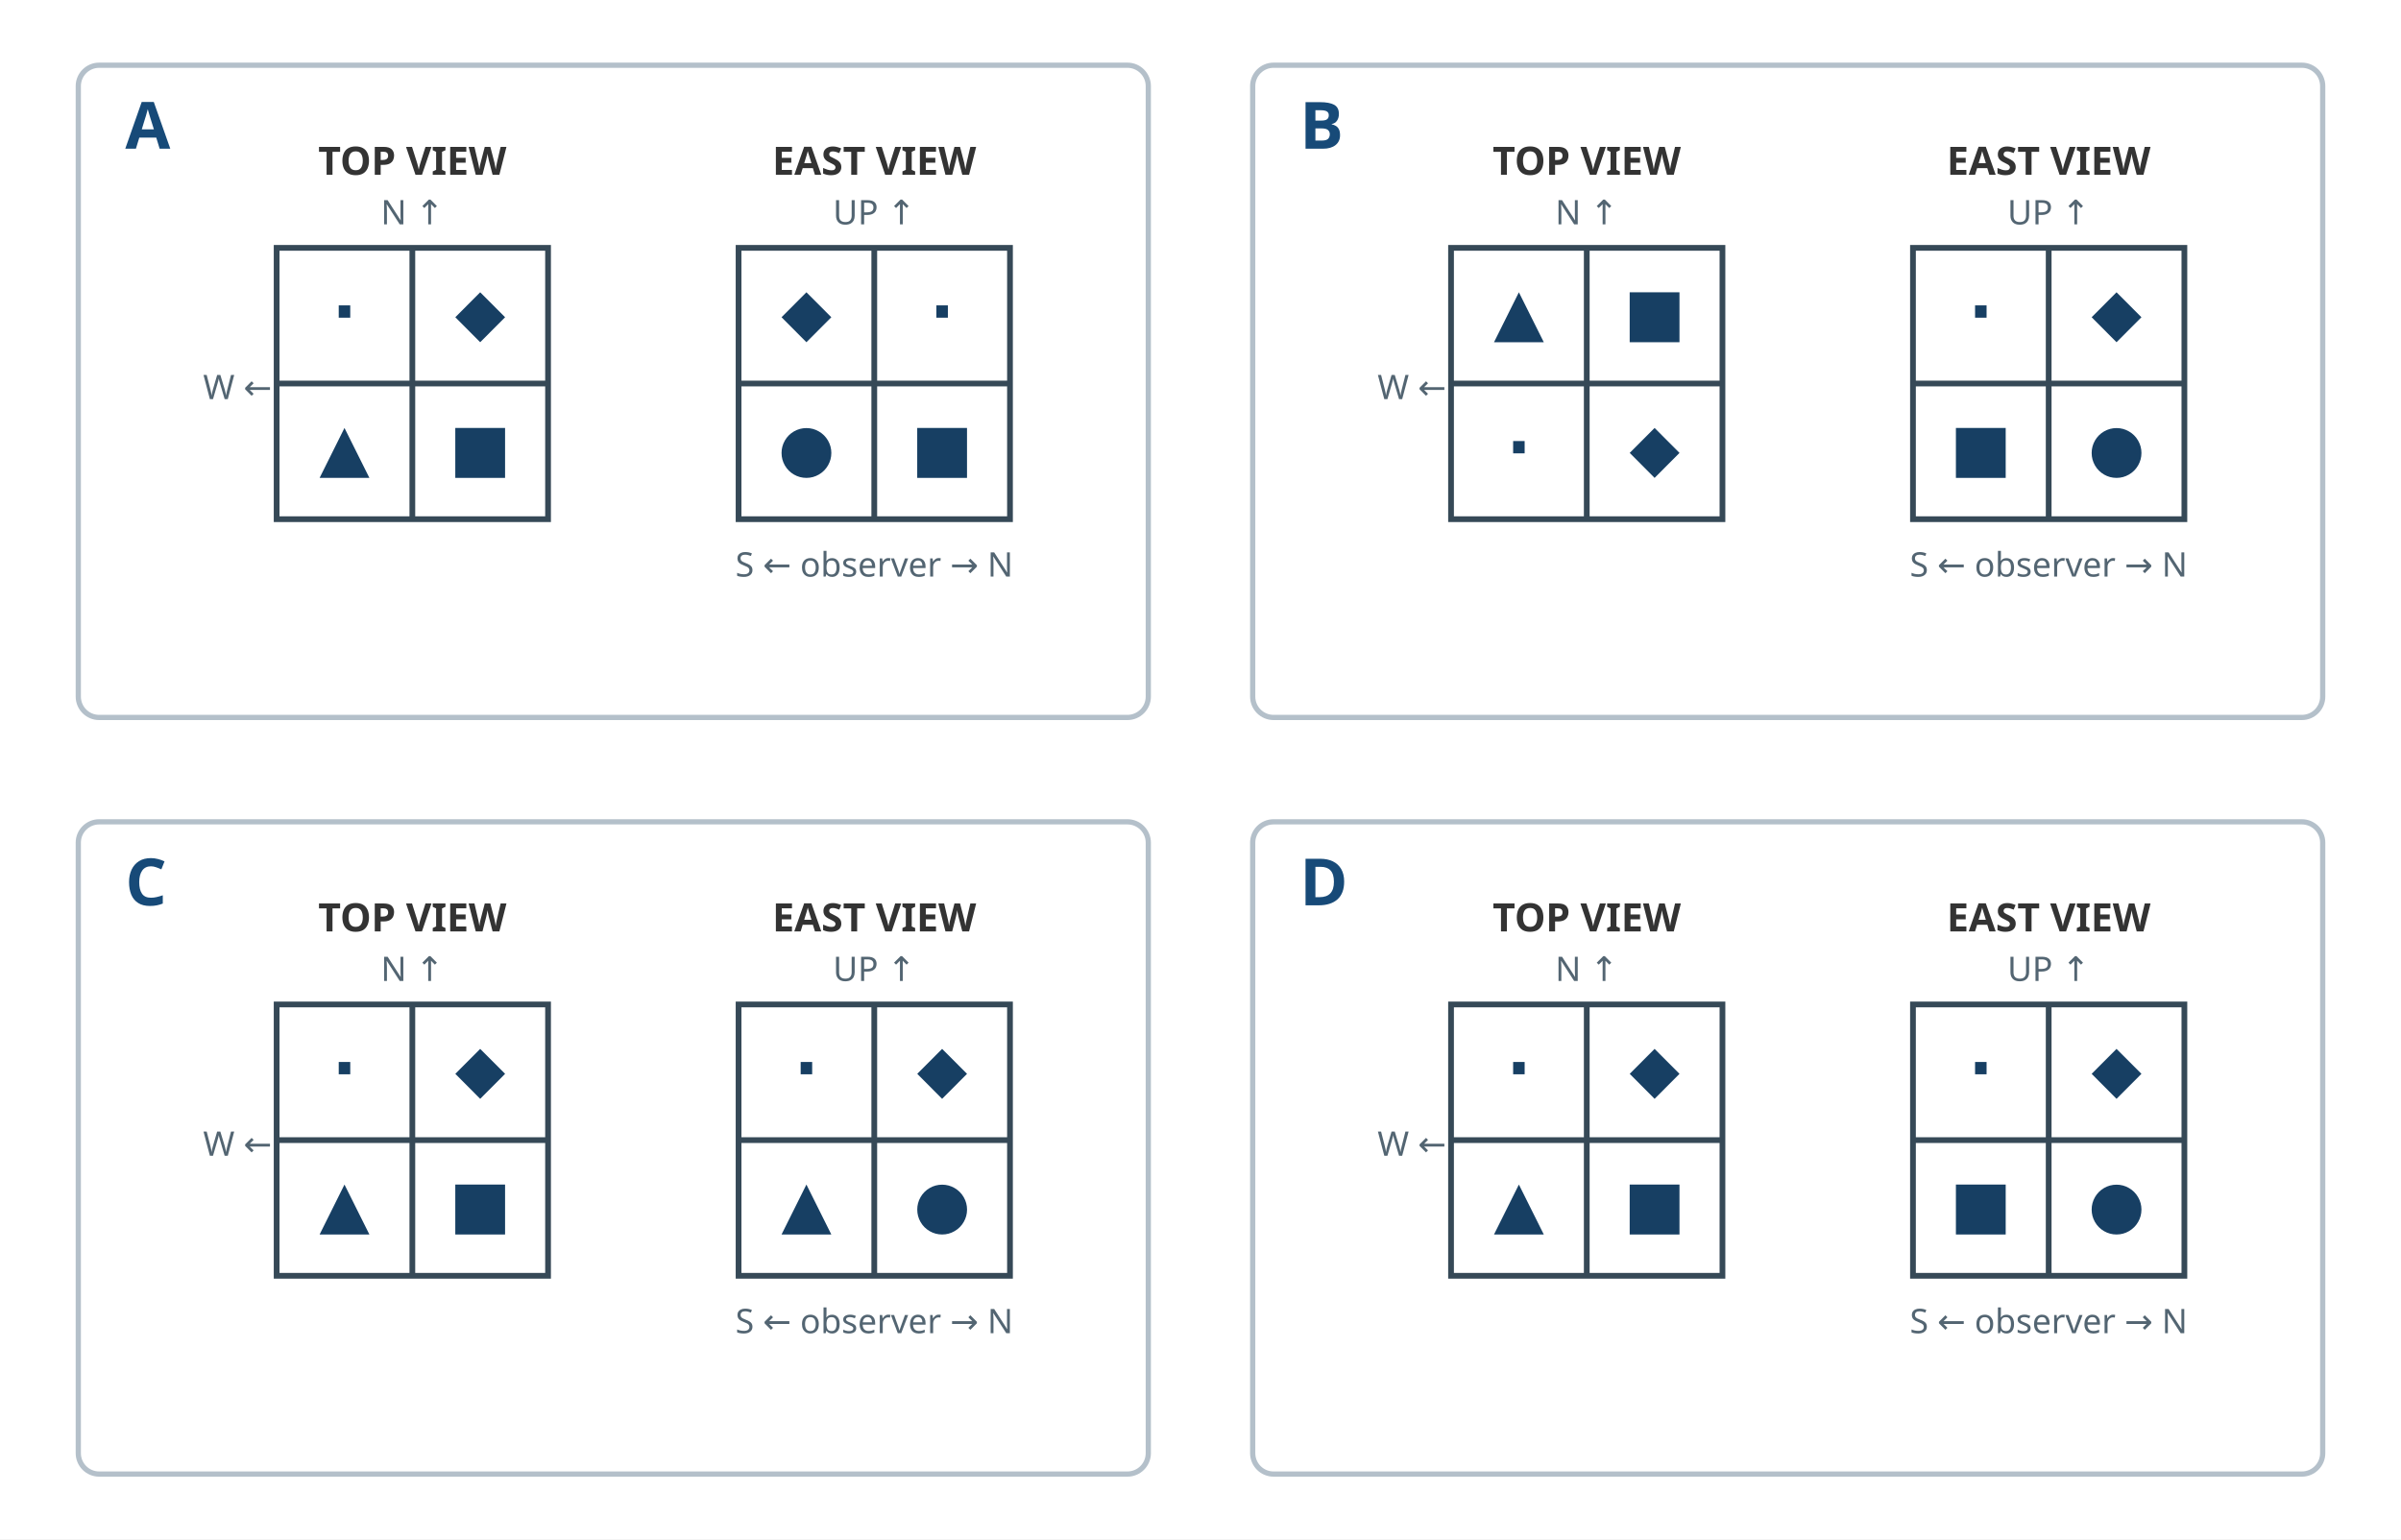
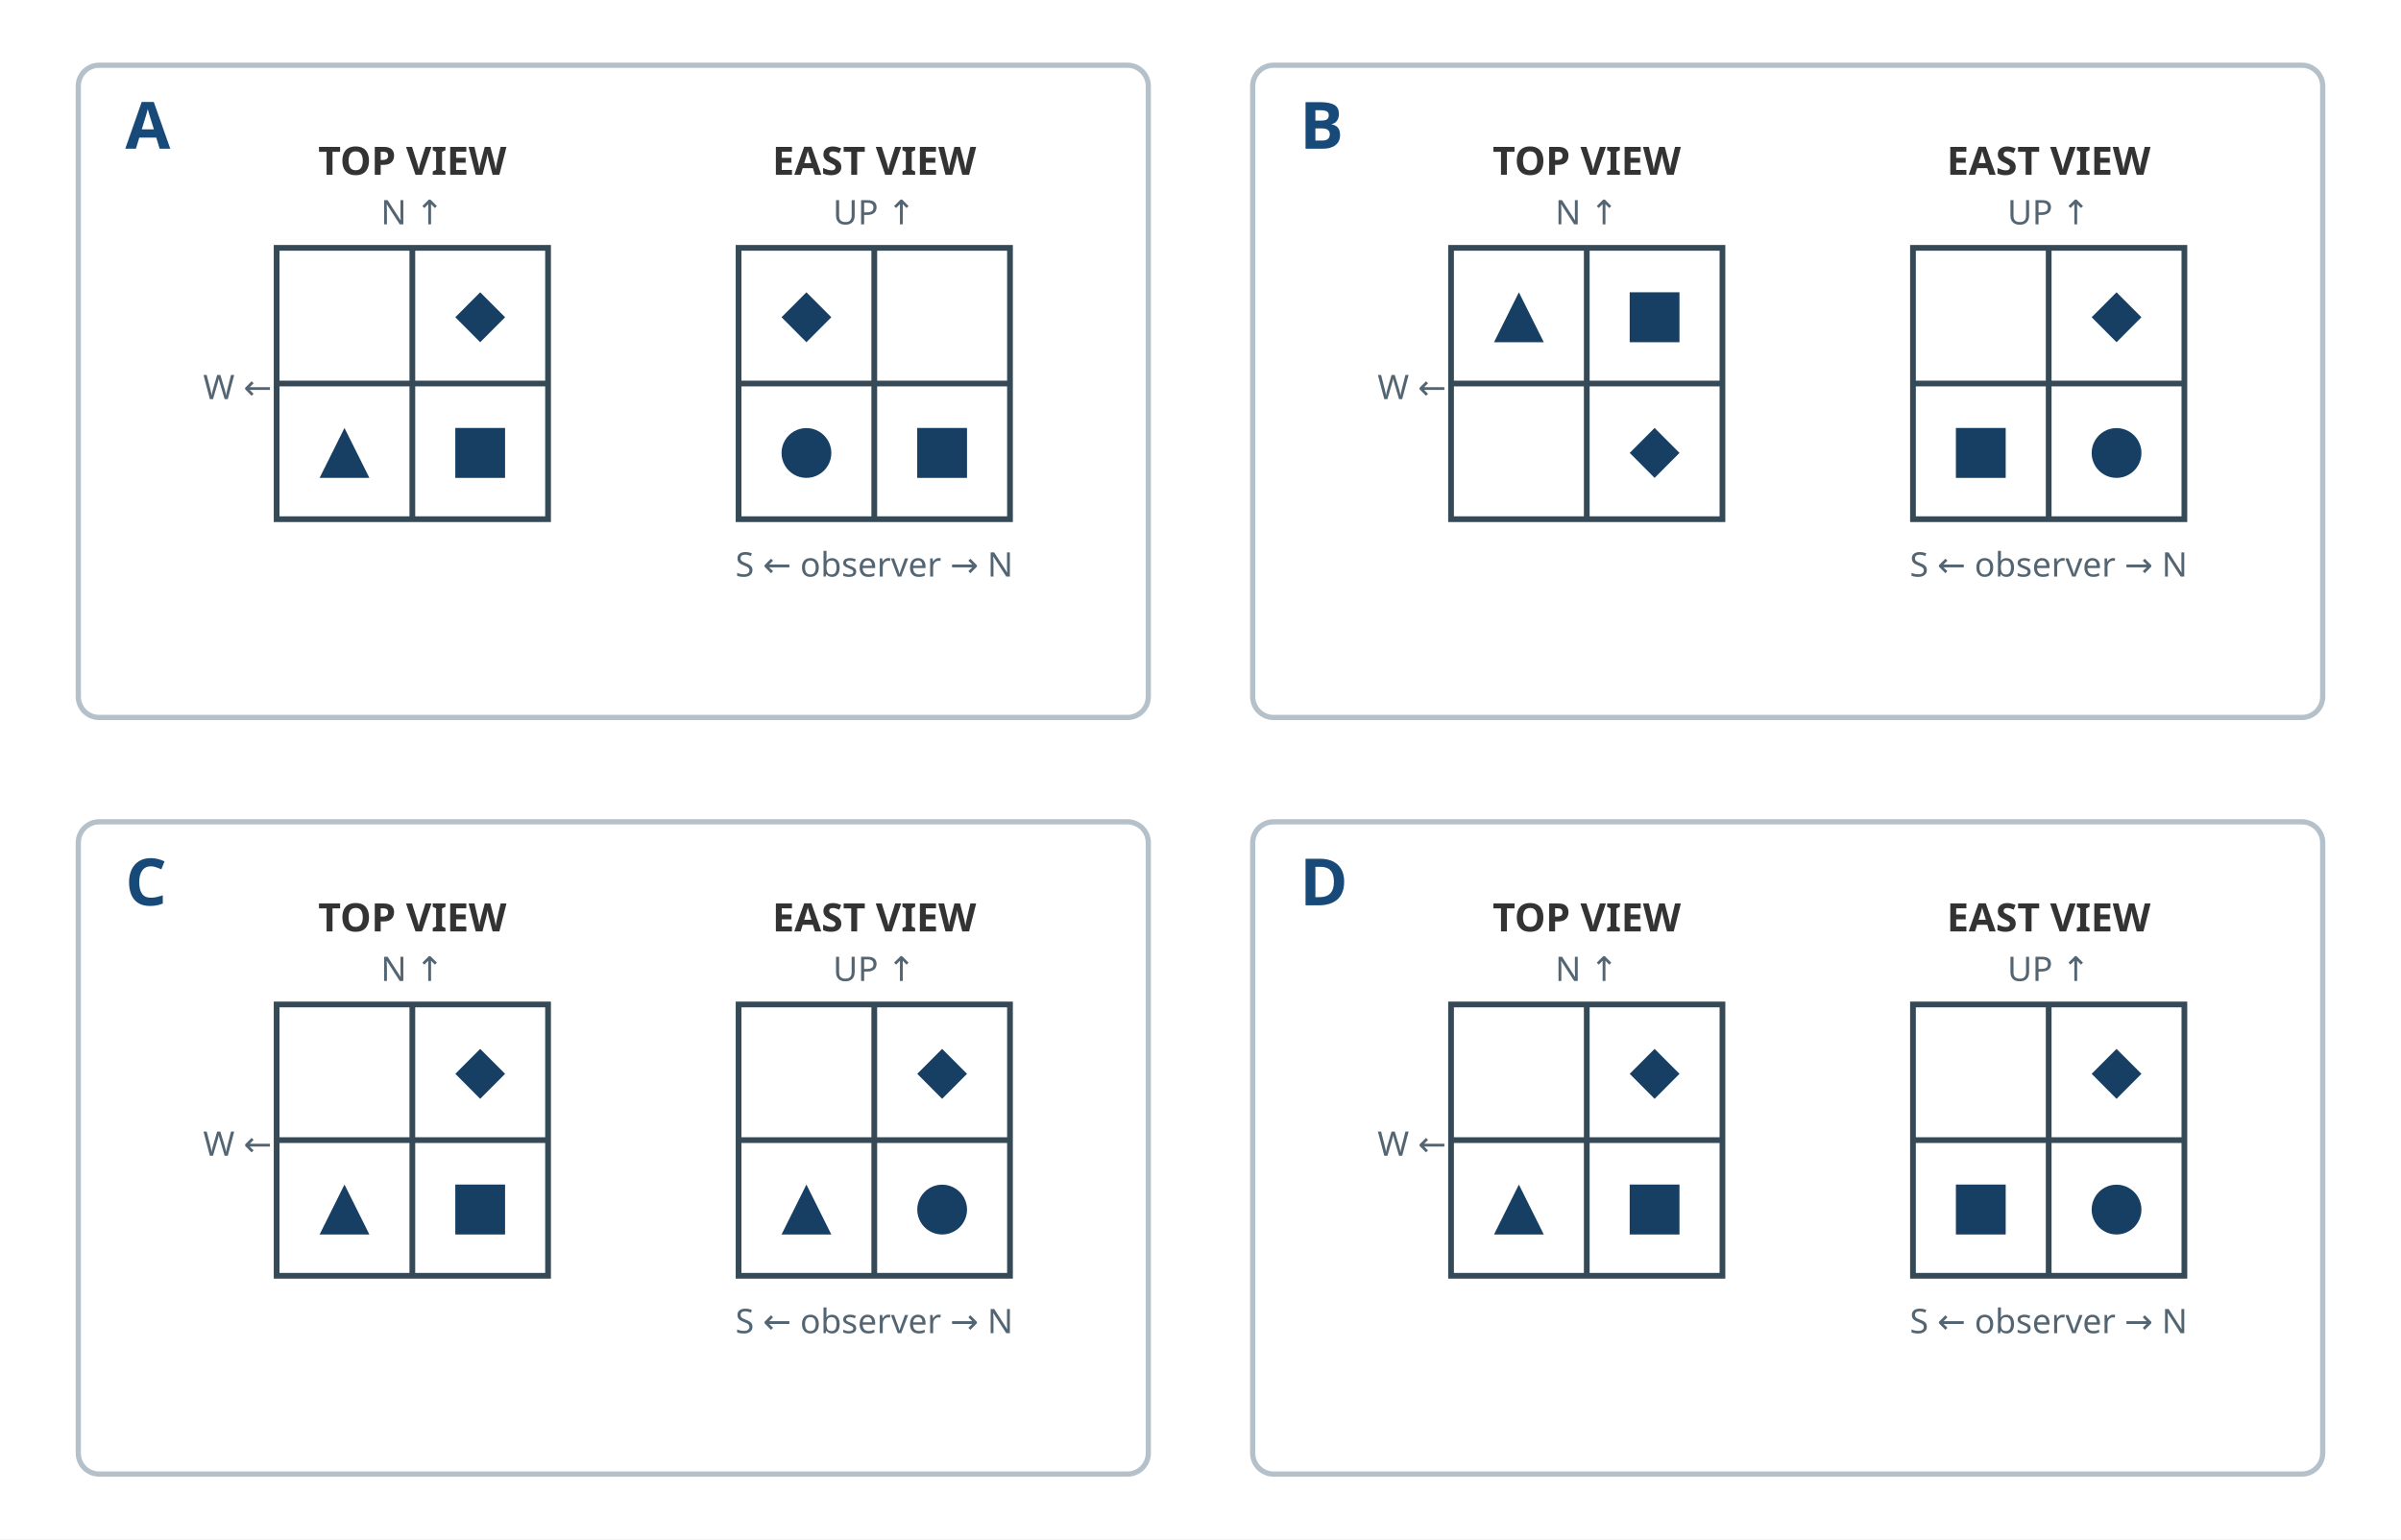
<svg xmlns="http://www.w3.org/2000/svg" width="920" height="590" viewBox="0 0 920 590" role="img" aria-labelledby="title desc">
  <style>
    .card { fill: #fff; stroke: #b4c0ca; stroke-width: 2; rx: 8; }
    .grid { fill: #fff; stroke: #364957; stroke-width: 2.2; }
    .divider { stroke: #364957; stroke-width: 2.2; }
    .symbol { font: 700 25px "DejaVu Sans", sans-serif; fill: #173f63; text-anchor: middle; dominant-baseline: middle; }
    .option { font: 700 25px sans-serif; fill: #174a78; }
    .view { font: 700 15px sans-serif; fill: #333; text-anchor: middle; }
    .axis { font: 13px sans-serif; fill: #536572; text-anchor: middle; }
  </style>
  <rect width="920" height="590" fill="#fff" />
  <g transform="translate(30 25)">
    <rect class="card" width="410" height="250" />
    <text class="option" x="18" y="32">A</text>
    <text class="view" x="128" y="42">TOP VIEW</text>
    <text class="axis" x="128" y="61">N ↑</text>
    <text class="axis" x="61" y="128">W ←</text>
    <rect class="grid" x="76" y="70" width="104" height="104" />
    <path class="divider" d="M128 70V174M76 122H180" />
-     <text class="symbol" x="102" y="96">·</text>
    <text class="symbol" x="154" y="96">◆</text>
    <text class="symbol" x="102" y="148">▲</text>
    <text class="symbol" x="154" y="148">■</text>
    <text class="view" x="305" y="42">EAST VIEW</text>
    <text class="axis" x="305" y="61">UP ↑</text>
    <text class="axis" x="305" y="196">S ←  observer  → N</text>
    <rect class="grid" x="253" y="70" width="104" height="104" />
    <path class="divider" d="M305 70V174M253 122H357" />
    <text class="symbol" x="279" y="96">◆</text>
-     <text class="symbol" x="331" y="96">·</text>
    <text class="symbol" x="279" y="148">●</text>
    <text class="symbol" x="331" y="148">■</text>
  </g>
  <g transform="translate(480 25)">
    <rect class="card" width="410" height="250" />
    <text class="option" x="18" y="32">B</text>
    <text class="view" x="128" y="42">TOP VIEW</text>
    <text class="axis" x="128" y="61">N ↑</text>
    <text class="axis" x="61" y="128">W ←</text>
    <rect class="grid" x="76" y="70" width="104" height="104" />
    <path class="divider" d="M128 70V174M76 122H180" />
    <text class="symbol" x="102" y="96">▲</text>
    <text class="symbol" x="154" y="96">■</text>
-     <text class="symbol" x="102" y="148">·</text>
    <text class="symbol" x="154" y="148">◆</text>
    <text class="view" x="305" y="42">EAST VIEW</text>
    <text class="axis" x="305" y="61">UP ↑</text>
    <text class="axis" x="305" y="196">S ←  observer  → N</text>
    <rect class="grid" x="253" y="70" width="104" height="104" />
    <path class="divider" d="M305 70V174M253 122H357" />
-     <text class="symbol" x="279" y="96">·</text>
    <text class="symbol" x="331" y="96">◆</text>
    <text class="symbol" x="279" y="148">■</text>
    <text class="symbol" x="331" y="148">●</text>
  </g>
  <g transform="translate(30 315)">
    <rect class="card" width="410" height="250" />
    <text class="option" x="18" y="32">C</text>
    <text class="view" x="128" y="42">TOP VIEW</text>
    <text class="axis" x="128" y="61">N ↑</text>
    <text class="axis" x="61" y="128">W ←</text>
    <rect class="grid" x="76" y="70" width="104" height="104" />
    <path class="divider" d="M128 70V174M76 122H180" />
-     <text class="symbol" x="102" y="96">·</text>
    <text class="symbol" x="154" y="96">◆</text>
    <text class="symbol" x="102" y="148">▲</text>
    <text class="symbol" x="154" y="148">■</text>
    <text class="view" x="305" y="42">EAST VIEW</text>
    <text class="axis" x="305" y="61">UP ↑</text>
    <text class="axis" x="305" y="196">S ←  observer  → N</text>
    <rect class="grid" x="253" y="70" width="104" height="104" />
    <path class="divider" d="M305 70V174M253 122H357" />
-     <text class="symbol" x="279" y="96">·</text>
    <text class="symbol" x="331" y="96">◆</text>
    <text class="symbol" x="279" y="148">▲</text>
    <text class="symbol" x="331" y="148">●</text>
  </g>
  <g transform="translate(480 315)">
    <rect class="card" width="410" height="250" />
    <text class="option" x="18" y="32">D</text>
    <text class="view" x="128" y="42">TOP VIEW</text>
    <text class="axis" x="128" y="61">N ↑</text>
    <text class="axis" x="61" y="128">W ←</text>
    <rect class="grid" x="76" y="70" width="104" height="104" />
    <path class="divider" d="M128 70V174M76 122H180" />
-     <text class="symbol" x="102" y="96">·</text>
    <text class="symbol" x="154" y="96">◆</text>
    <text class="symbol" x="102" y="148">▲</text>
    <text class="symbol" x="154" y="148">■</text>
    <text class="view" x="305" y="42">EAST VIEW</text>
    <text class="axis" x="305" y="61">UP ↑</text>
    <text class="axis" x="305" y="196">S ←  observer  → N</text>
    <rect class="grid" x="253" y="70" width="104" height="104" />
    <path class="divider" d="M305 70V174M253 122H357" />
-     <text class="symbol" x="279" y="96">·</text>
    <text class="symbol" x="331" y="96">◆</text>
    <text class="symbol" x="279" y="148">■</text>
    <text class="symbol" x="331" y="148">●</text>
  </g>
</svg>
